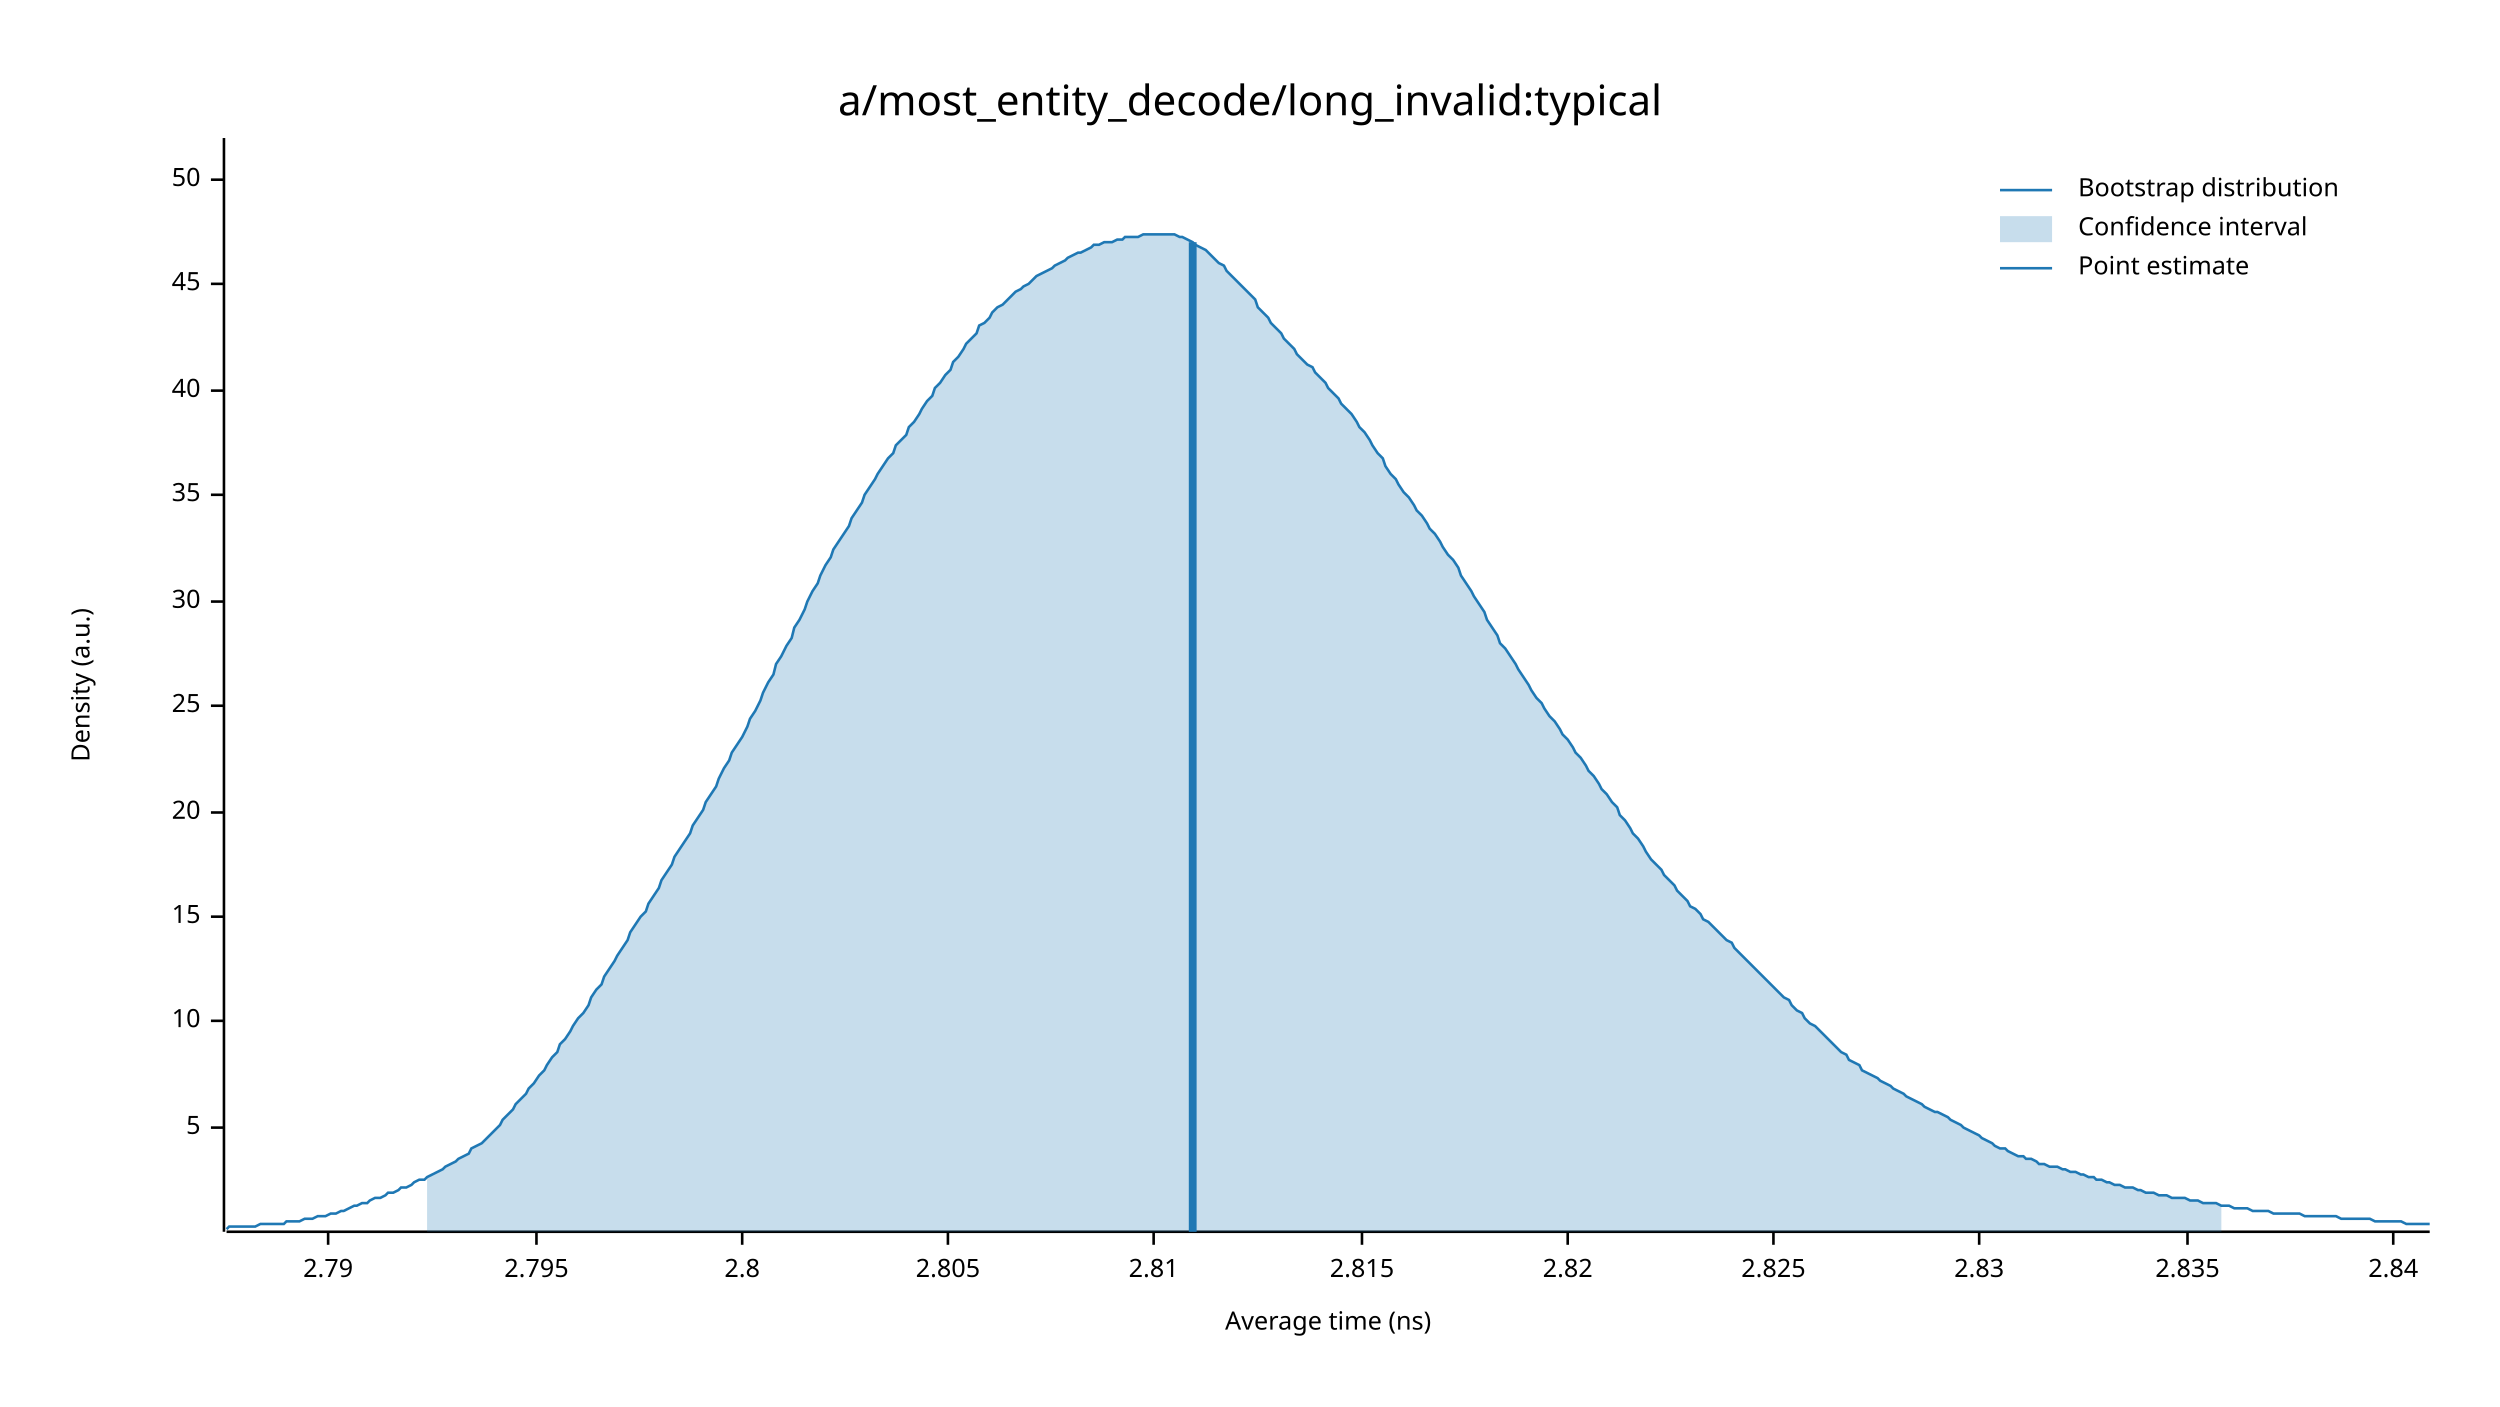
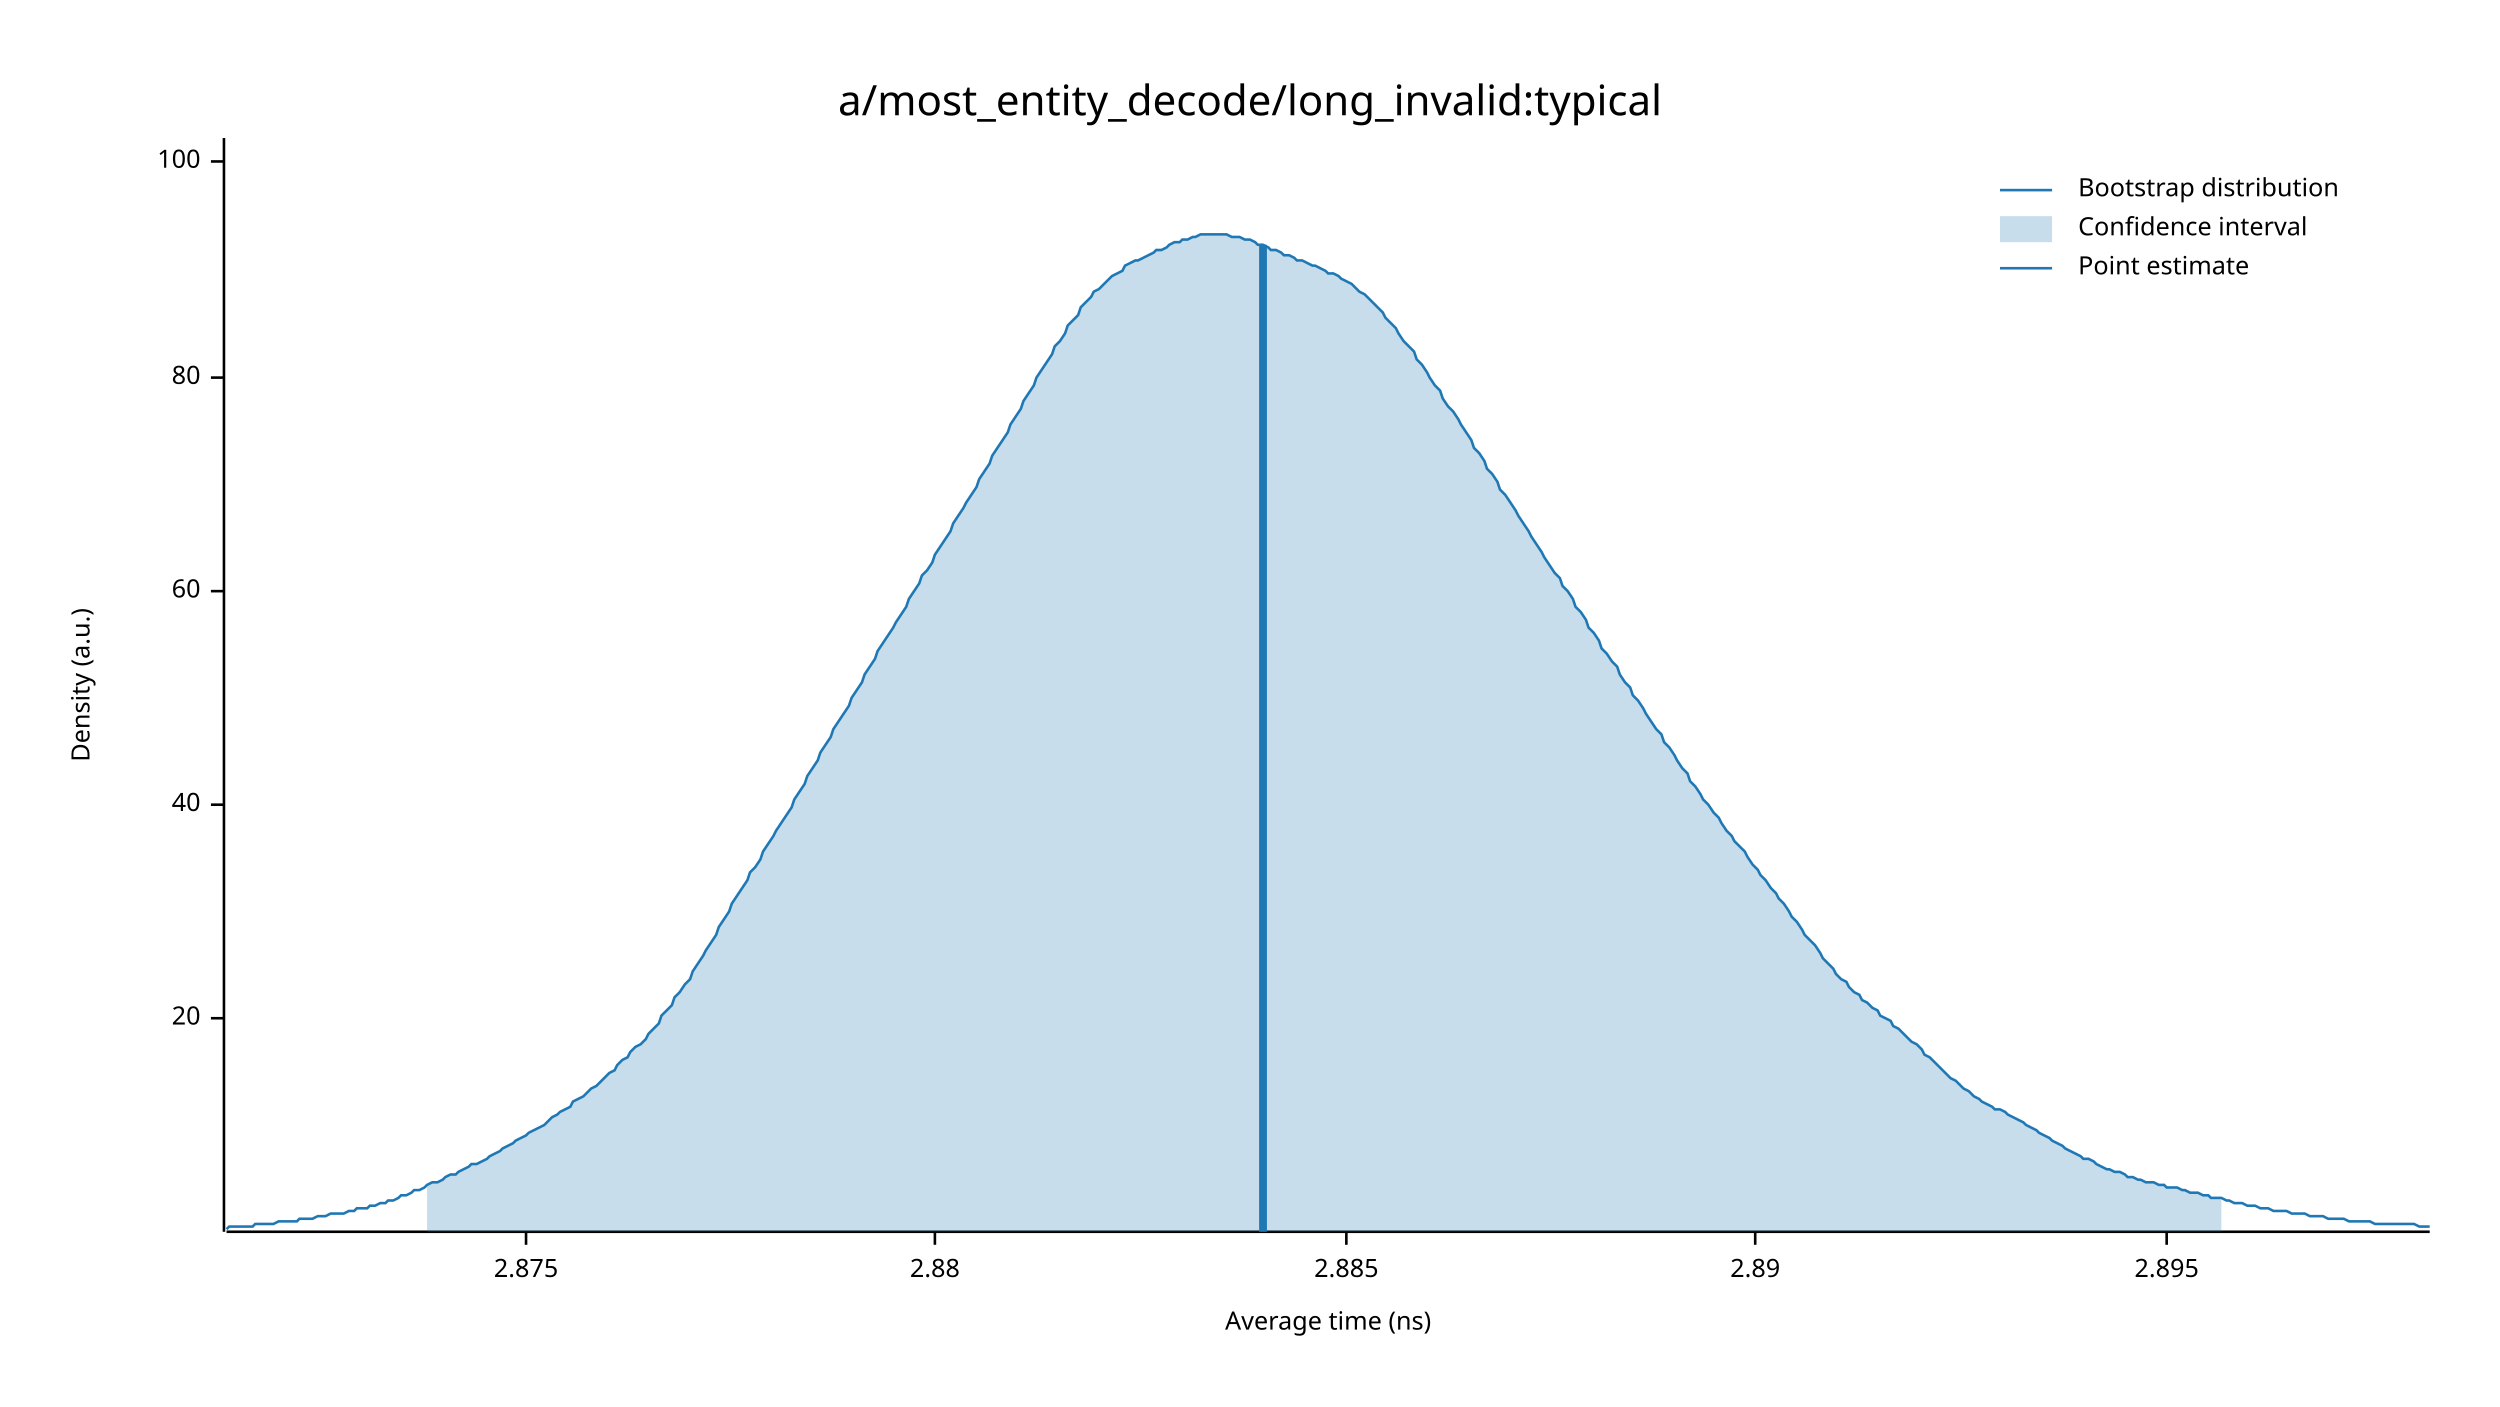
<svg xmlns="http://www.w3.org/2000/svg" width="960" height="540" viewBox="0 0 960 540">
  <text x="480" y="32" dy="0.76em" text-anchor="middle" font-family="sans-serif" font-size="16.129" opacity="1" fill="#000000">
a/most_entity_decode/long_invalid:typical
</text>
  <text x="27" y="263" dy="0.76em" text-anchor="middle" font-family="sans-serif" font-size="9.677" opacity="1" fill="#000000" transform="rotate(270, 27, 263)">
Density (a.u.)
</text>
  <text x="510" y="513" dy="-0.5ex" text-anchor="middle" font-family="sans-serif" font-size="9.677" opacity="1" fill="#000000">
Average time (ns)
</text>
  <polyline fill="none" opacity="1" stroke="#000000" stroke-width="1" points="86,53 86,473 " />
-   <text x="77" y="433" dy="0.5ex" text-anchor="end" font-family="sans-serif" font-size="9.677" opacity="1" fill="#000000">
- 5
- </text>
-   <polyline fill="none" opacity="1" stroke="#000000" stroke-width="1" points="81,433 86,433 " />
-   <text x="77" y="392" dy="0.5ex" text-anchor="end" font-family="sans-serif" font-size="9.677" opacity="1" fill="#000000">
- 10
- </text>
-   <polyline fill="none" opacity="1" stroke="#000000" stroke-width="1" points="81,392 86,392 " />
-   <text x="77" y="352" dy="0.5ex" text-anchor="end" font-family="sans-serif" font-size="9.677" opacity="1" fill="#000000">
- 15
- </text>
-   <polyline fill="none" opacity="1" stroke="#000000" stroke-width="1" points="81,352 86,352 " />
-   <text x="77" y="312" dy="0.5ex" text-anchor="end" font-family="sans-serif" font-size="9.677" opacity="1" fill="#000000">
+   <text x="77" y="391" dy="0.5ex" text-anchor="end" font-family="sans-serif" font-size="9.677" opacity="1" fill="#000000">
20
</text>
-   <polyline fill="none" opacity="1" stroke="#000000" stroke-width="1" points="81,312 86,312 " />
-   <text x="77" y="271" dy="0.5ex" text-anchor="end" font-family="sans-serif" font-size="9.677" opacity="1" fill="#000000">
- 25
- </text>
-   <polyline fill="none" opacity="1" stroke="#000000" stroke-width="1" points="81,271 86,271 " />
-   <text x="77" y="231" dy="0.5ex" text-anchor="end" font-family="sans-serif" font-size="9.677" opacity="1" fill="#000000">
- 30
- </text>
-   <polyline fill="none" opacity="1" stroke="#000000" stroke-width="1" points="81,231 86,231 " />
-   <text x="77" y="190" dy="0.5ex" text-anchor="end" font-family="sans-serif" font-size="9.677" opacity="1" fill="#000000">
- 35
- </text>
-   <polyline fill="none" opacity="1" stroke="#000000" stroke-width="1" points="81,190 86,190 " />
-   <text x="77" y="150" dy="0.5ex" text-anchor="end" font-family="sans-serif" font-size="9.677" opacity="1" fill="#000000">
+   <polyline fill="none" opacity="1" stroke="#000000" stroke-width="1" points="81,391 86,391 " />
+   <text x="77" y="309" dy="0.5ex" text-anchor="end" font-family="sans-serif" font-size="9.677" opacity="1" fill="#000000">
40
</text>
-   <polyline fill="none" opacity="1" stroke="#000000" stroke-width="1" points="81,150 86,150 " />
-   <text x="77" y="109" dy="0.5ex" text-anchor="end" font-family="sans-serif" font-size="9.677" opacity="1" fill="#000000">
- 45
+   <polyline fill="none" opacity="1" stroke="#000000" stroke-width="1" points="81,309 86,309 " />
+   <text x="77" y="227" dy="0.5ex" text-anchor="end" font-family="sans-serif" font-size="9.677" opacity="1" fill="#000000">
+ 60
</text>
-   <polyline fill="none" opacity="1" stroke="#000000" stroke-width="1" points="81,109 86,109 " />
-   <text x="77" y="69" dy="0.5ex" text-anchor="end" font-family="sans-serif" font-size="9.677" opacity="1" fill="#000000">
- 50
+   <polyline fill="none" opacity="1" stroke="#000000" stroke-width="1" points="81,227 86,227 " />
+   <text x="77" y="145" dy="0.5ex" text-anchor="end" font-family="sans-serif" font-size="9.677" opacity="1" fill="#000000">
+ 80
</text>
-   <polyline fill="none" opacity="1" stroke="#000000" stroke-width="1" points="81,69 86,69 " />
+   <polyline fill="none" opacity="1" stroke="#000000" stroke-width="1" points="81,145 86,145 " />
+   <text x="77" y="62" dy="0.5ex" text-anchor="end" font-family="sans-serif" font-size="9.677" opacity="1" fill="#000000">
+ 100
+ </text>
+   <polyline fill="none" opacity="1" stroke="#000000" stroke-width="1" points="81,62 86,62 " />
  <polyline fill="none" opacity="1" stroke="#000000" stroke-width="1" points="87,473 933,473 " />
-   <text x="126" y="483" dy="0.76em" text-anchor="middle" font-family="sans-serif" font-size="9.677" opacity="1" fill="#000000">
- 2.79
+   <text x="202" y="483" dy="0.76em" text-anchor="middle" font-family="sans-serif" font-size="9.677" opacity="1" fill="#000000">
+ 2.875
</text>
-   <polyline fill="none" opacity="1" stroke="#000000" stroke-width="1" points="126,473 126,478 " />
-   <text x="206" y="483" dy="0.76em" text-anchor="middle" font-family="sans-serif" font-size="9.677" opacity="1" fill="#000000">
- 2.795
+   <polyline fill="none" opacity="1" stroke="#000000" stroke-width="1" points="202,473 202,478 " />
+   <text x="359" y="483" dy="0.76em" text-anchor="middle" font-family="sans-serif" font-size="9.677" opacity="1" fill="#000000">
+ 2.88
</text>
-   <polyline fill="none" opacity="1" stroke="#000000" stroke-width="1" points="206,473 206,478 " />
-   <text x="285" y="483" dy="0.76em" text-anchor="middle" font-family="sans-serif" font-size="9.677" opacity="1" fill="#000000">
- 2.8
+   <polyline fill="none" opacity="1" stroke="#000000" stroke-width="1" points="359,473 359,478 " />
+   <text x="517" y="483" dy="0.76em" text-anchor="middle" font-family="sans-serif" font-size="9.677" opacity="1" fill="#000000">
+ 2.885
</text>
-   <polyline fill="none" opacity="1" stroke="#000000" stroke-width="1" points="285,473 285,478 " />
-   <text x="364" y="483" dy="0.76em" text-anchor="middle" font-family="sans-serif" font-size="9.677" opacity="1" fill="#000000">
- 2.805
+   <polyline fill="none" opacity="1" stroke="#000000" stroke-width="1" points="517,473 517,478 " />
+   <text x="674" y="483" dy="0.76em" text-anchor="middle" font-family="sans-serif" font-size="9.677" opacity="1" fill="#000000">
+ 2.89
</text>
-   <polyline fill="none" opacity="1" stroke="#000000" stroke-width="1" points="364,473 364,478 " />
-   <text x="443" y="483" dy="0.76em" text-anchor="middle" font-family="sans-serif" font-size="9.677" opacity="1" fill="#000000">
- 2.81
+   <polyline fill="none" opacity="1" stroke="#000000" stroke-width="1" points="674,473 674,478 " />
+   <text x="832" y="483" dy="0.76em" text-anchor="middle" font-family="sans-serif" font-size="9.677" opacity="1" fill="#000000">
+ 2.895
</text>
-   <polyline fill="none" opacity="1" stroke="#000000" stroke-width="1" points="443,473 443,478 " />
-   <text x="523" y="483" dy="0.76em" text-anchor="middle" font-family="sans-serif" font-size="9.677" opacity="1" fill="#000000">
- 2.815
- </text>
-   <polyline fill="none" opacity="1" stroke="#000000" stroke-width="1" points="523,473 523,478 " />
-   <text x="602" y="483" dy="0.76em" text-anchor="middle" font-family="sans-serif" font-size="9.677" opacity="1" fill="#000000">
- 2.82
- </text>
-   <polyline fill="none" opacity="1" stroke="#000000" stroke-width="1" points="602,473 602,478 " />
-   <text x="681" y="483" dy="0.76em" text-anchor="middle" font-family="sans-serif" font-size="9.677" opacity="1" fill="#000000">
- 2.825
- </text>
-   <polyline fill="none" opacity="1" stroke="#000000" stroke-width="1" points="681,473 681,478 " />
-   <text x="760" y="483" dy="0.76em" text-anchor="middle" font-family="sans-serif" font-size="9.677" opacity="1" fill="#000000">
- 2.83
- </text>
-   <polyline fill="none" opacity="1" stroke="#000000" stroke-width="1" points="760,473 760,478 " />
-   <text x="840" y="483" dy="0.76em" text-anchor="middle" font-family="sans-serif" font-size="9.677" opacity="1" fill="#000000">
- 2.835
- </text>
-   <polyline fill="none" opacity="1" stroke="#000000" stroke-width="1" points="840,473 840,478 " />
-   <text x="919" y="483" dy="0.76em" text-anchor="middle" font-family="sans-serif" font-size="9.677" opacity="1" fill="#000000">
- 2.84
- </text>
-   <polyline fill="none" opacity="1" stroke="#000000" stroke-width="1" points="919,473 919,478 " />
-   <polyline fill="none" opacity="1" stroke="#1F78B4" stroke-width="1" points="87,472 88,471 90,471 92,471 93,471 95,471 97,471 98,471 100,470 102,470 103,470 105,470 107,470 109,470 110,469 112,469 114,469 115,469 117,468 119,468 120,468 122,467 124,467 125,467 127,466 129,466 131,465 132,465 134,464 136,463 137,463 139,462 141,462 142,461 144,460 146,460 148,459 149,458 151,458 153,457 154,456 156,456 158,455 159,454 161,453 163,453 164,452 166,451 168,450 170,449 171,448 173,447 175,446 176,445 178,444 180,443 181,441 183,440 185,439 187,437 188,436 190,434 192,432 193,430 195,428 197,426 198,424 200,422 202,420 203,418 205,416 207,413 209,411 210,409 212,406 214,404 215,401 217,399 219,396 220,394 222,391 224,389 226,386 227,383 229,380 231,378 232,375 234,372 236,369 237,367 239,364 241,361 242,358 244,355 246,352 248,350 249,347 251,344 253,341 254,338 256,335 258,332 259,329 261,326 263,323 265,320 266,317 268,314 270,311 271,308 273,305 275,302 276,299 278,295 280,292 281,289 283,286 285,283 287,279 288,276 290,273 292,269 293,266 295,262 297,259 298,255 300,252 302,248 304,245 305,241 307,238 309,234 310,231 312,227 314,224 315,221 317,217 319,214 320,211 322,208 324,205 326,202 327,199 329,196 331,193 332,190 334,187 336,184 337,182 339,179 341,176 343,174 344,171 346,169 348,167 349,164 351,162 353,159 354,157 356,154 358,152 359,149 361,147 363,144 365,142 366,139 368,137 370,134 371,132 373,130 375,128 376,125 378,124 380,122 381,120 383,118 385,117 387,115 388,114 390,112 392,111 393,110 395,109 397,107 398,106 400,105 402,104 404,103 405,102 407,101 409,100 410,99 412,98 414,97 415,97 417,96 419,95 420,94 422,94 424,93 426,93 427,93 429,92 431,92 432,91 434,91 436,91 437,91 439,90 441,90 443,90 444,90 446,90 448,90 449,90 451,90 453,91 454,91 456,92 458,93 459,94 461,95 463,96 465,98 466,99 468,101 470,102 471,104 473,106 475,108 476,109 478,111 480,113 482,115 483,118 485,120 487,122 488,124 490,126 492,128 493,130 495,132 497,134 498,136 500,138 502,140 504,141 505,143 507,145 509,147 510,149 512,151 514,153 515,155 517,157 519,159 521,162 522,164 524,166 526,169 527,171 529,174 531,176 532,179 534,182 536,184 537,186 539,189 541,191 543,194 544,196 546,198 548,201 549,203 551,205 553,208 554,210 556,213 558,215 560,218 561,221 563,224 565,227 566,229 568,232 570,235 571,238 573,241 575,244 576,247 578,249 580,252 582,255 583,257 585,260 587,263 588,265 590,268 592,270 593,272 595,275 597,277 599,280 600,282 602,284 604,287 605,289 607,291 609,294 610,296 612,298 614,301 615,303 617,305 619,308 621,310 622,313 624,315 626,318 627,320 629,322 631,325 632,327 634,330 636,332 638,334 639,336 641,338 643,340 644,342 646,344 648,346 649,348 651,349 653,351 654,353 656,354 658,356 660,358 661,359 663,361 665,362 666,364 668,366 670,368 671,369 673,371 675,373 676,374 678,376 680,378 682,380 683,381 685,383 687,384 688,386 690,388 692,389 693,391 695,393 697,394 699,396 700,397 702,399 704,401 705,402 707,404 709,405 710,407 712,408 714,409 715,411 717,412 719,413 721,414 722,415 724,416 726,417 727,418 729,419 731,420 732,421 734,422 736,423 738,424 739,425 741,426 743,427 744,427 746,428 748,429 749,430 751,431 753,432 754,433 756,434 758,435 760,436 761,437 763,438 765,439 766,440 768,441 770,441 771,442 773,443 775,444 777,444 778,445 780,445 782,446 783,447 785,447 787,448 788,448 790,448 792,449 793,449 795,450 797,450 799,451 800,451 802,452 804,452 805,453 807,453 809,454 810,454 812,455 814,455 816,456 817,456 819,456 821,457 822,457 824,458 826,458 827,458 829,459 831,459 832,459 834,460 836,460 838,460 839,460 841,461 843,461 844,461 846,462 848,462 849,462 851,462 853,463 855,463 856,463 858,464 860,464 861,464 863,464 865,465 866,465 868,465 870,465 871,465 873,466 875,466 877,466 878,466 880,466 882,466 883,466 885,467 887,467 888,467 890,467 892,467 894,467 895,467 897,467 899,468 900,468 902,468 904,468 905,468 907,468 909,468 910,468 912,469 914,469 916,469 917,469 919,469 921,469 922,469 924,470 926,470 927,470 929,470 931,470 933,470 " />
-   <polygon opacity="0.25" fill="#1F78B4" points="164,452 166,451 168,450 170,449 171,448 173,447 175,446 176,445 178,444 180,443 181,441 183,440 185,439 187,437 188,436 190,434 192,432 193,430 195,428 197,426 198,424 200,422 202,420 203,418 205,416 207,413 209,411 210,409 212,406 214,404 215,401 217,399 219,396 220,394 222,391 224,389 226,386 227,383 229,380 231,378 232,375 234,372 236,369 237,367 239,364 241,361 242,358 244,355 246,352 248,350 249,347 251,344 253,341 254,338 256,335 258,332 259,329 261,326 263,323 265,320 266,317 268,314 270,311 271,308 273,305 275,302 276,299 278,295 280,292 281,289 283,286 285,283 287,279 288,276 290,273 292,269 293,266 295,262 297,259 298,255 300,252 302,248 304,245 305,241 307,238 309,234 310,231 312,227 314,224 315,221 317,217 319,214 320,211 322,208 324,205 326,202 327,199 329,196 331,193 332,190 334,187 336,184 337,182 339,179 341,176 343,174 344,171 346,169 348,167 349,164 351,162 353,159 354,157 356,154 358,152 359,149 361,147 363,144 365,142 366,139 368,137 370,134 371,132 373,130 375,128 376,125 378,124 380,122 381,120 383,118 385,117 387,115 388,114 390,112 392,111 393,110 395,109 397,107 398,106 400,105 402,104 404,103 405,102 407,101 409,100 410,99 412,98 414,97 415,97 417,96 419,95 420,94 422,94 424,93 426,93 427,93 429,92 431,92 432,91 434,91 436,91 437,91 439,90 441,90 443,90 444,90 446,90 448,90 449,90 451,90 453,91 454,91 456,92 458,93 459,94 461,95 463,96 465,98 466,99 468,101 470,102 471,104 473,106 475,108 476,109 478,111 480,113 482,115 483,118 485,120 487,122 488,124 490,126 492,128 493,130 495,132 497,134 498,136 500,138 502,140 504,141 505,143 507,145 509,147 510,149 512,151 514,153 515,155 517,157 519,159 521,162 522,164 524,166 526,169 527,171 529,174 531,176 532,179 534,182 536,184 537,186 539,189 541,191 543,194 544,196 546,198 548,201 549,203 551,205 553,208 554,210 556,213 558,215 560,218 561,221 563,224 565,227 566,229 568,232 570,235 571,238 573,241 575,244 576,247 578,249 580,252 582,255 583,257 585,260 587,263 588,265 590,268 592,270 593,272 595,275 597,277 599,280 600,282 602,284 604,287 605,289 607,291 609,294 610,296 612,298 614,301 615,303 617,305 619,308 621,310 622,313 624,315 626,318 627,320 629,322 631,325 632,327 634,330 636,332 638,334 639,336 641,338 643,340 644,342 646,344 648,346 649,348 651,349 653,351 654,353 656,354 658,356 660,358 661,359 663,361 665,362 666,364 668,366 670,368 671,369 673,371 675,373 676,374 678,376 680,378 682,380 683,381 685,383 687,384 688,386 690,388 692,389 693,391 695,393 697,394 699,396 700,397 702,399 704,401 705,402 707,404 709,405 710,407 712,408 714,409 715,411 717,412 719,413 721,414 722,415 724,416 726,417 727,418 729,419 731,420 732,421 734,422 736,423 738,424 739,425 741,426 743,427 744,427 746,428 748,429 749,430 751,431 753,432 754,433 756,434 758,435 760,436 761,437 763,438 765,439 766,440 768,441 770,441 771,442 773,443 775,444 777,444 778,445 780,445 782,446 783,447 785,447 787,448 788,448 790,448 792,449 793,449 795,450 797,450 799,451 800,451 802,452 804,452 805,453 807,453 809,454 810,454 812,455 814,455 816,456 817,456 819,456 821,457 822,457 824,458 826,458 827,458 829,459 831,459 832,459 834,460 836,460 838,460 839,460 841,461 843,461 844,461 846,462 848,462 849,462 851,462 853,463 853,473 164,473 " />
-   <polyline fill="none" opacity="1" stroke="#1F78B4" stroke-width="3" points="458,473 458,93 " />
+   <polyline fill="none" opacity="1" stroke="#000000" stroke-width="1" points="832,473 832,478 " />
+   <polyline fill="none" opacity="1" stroke="#1F78B4" stroke-width="1" points="87,472 88,471 90,471 92,471 93,471 95,471 97,471 98,470 100,470 102,470 103,470 105,470 107,469 109,469 110,469 112,469 114,469 115,468 117,468 119,468 120,468 122,467 124,467 125,467 127,466 129,466 131,466 132,466 134,465 136,465 137,464 139,464 141,464 142,463 144,463 146,462 148,462 149,461 151,461 153,460 154,459 156,459 158,458 159,457 161,457 163,456 164,455 166,454 168,454 170,453 171,452 173,451 175,451 176,450 178,449 180,448 181,447 183,447 185,446 187,445 188,444 190,443 192,442 193,441 195,440 197,439 198,438 200,437 202,436 203,435 205,434 207,433 209,432 210,431 212,429 214,428 215,427 217,426 219,425 220,423 222,422 224,421 226,419 227,418 229,417 231,415 232,414 234,412 236,411 237,409 239,407 241,406 242,404 244,402 246,401 248,399 249,397 251,395 253,393 254,390 256,388 258,386 259,383 261,381 263,378 265,376 266,373 268,370 270,367 271,365 273,362 275,359 276,356 278,353 280,350 281,347 283,344 285,341 287,338 288,335 290,333 292,330 293,327 295,324 297,321 298,319 300,316 302,313 304,310 305,307 307,304 309,301 310,298 312,295 314,292 315,289 317,286 319,283 320,280 322,277 324,274 326,271 327,268 329,265 331,262 332,259 334,256 336,253 337,250 339,247 341,244 343,241 344,239 346,236 348,233 349,230 351,227 353,224 354,221 356,219 358,216 359,213 361,210 363,207 365,204 366,201 368,198 370,195 371,193 373,190 375,187 376,184 378,181 380,178 381,175 383,172 385,169 387,166 388,163 390,160 392,157 393,154 395,151 397,148 398,145 400,142 402,139 404,136 405,133 407,131 409,128 410,125 412,123 414,121 415,118 417,116 419,114 420,112 422,111 424,109 426,107 427,106 429,105 431,104 432,102 434,101 436,100 437,100 439,99 441,98 443,97 444,96 446,96 448,95 449,94 451,93 453,93 454,92 456,92 458,91 459,91 461,90 463,90 465,90 466,90 468,90 470,90 471,90 473,91 475,91 476,91 478,92 480,92 482,93 483,94 485,94 487,95 488,96 490,96 492,97 493,98 495,98 497,99 498,100 500,100 502,101 504,102 505,102 507,103 509,104 510,105 512,105 514,106 515,107 517,108 519,109 521,111 522,112 524,113 526,115 527,116 529,118 531,120 532,122 534,124 536,126 537,128 539,131 541,133 543,135 544,138 546,140 548,143 549,145 551,148 553,150 554,153 556,156 558,158 560,161 561,163 563,166 565,169 566,172 568,174 570,177 571,180 573,182 575,185 576,188 578,190 580,193 582,196 583,198 585,201 587,204 588,206 590,209 592,212 593,214 595,217 597,220 599,222 600,225 602,227 604,230 605,233 607,235 609,238 610,241 612,243 614,246 615,249 617,251 619,254 621,256 622,259 624,262 626,264 627,267 629,269 631,272 632,274 634,277 636,280 638,282 639,285 641,287 643,290 644,292 646,295 648,297 649,300 651,302 653,305 654,307 656,309 658,312 660,314 661,316 663,319 665,321 666,323 668,325 670,327 671,329 673,332 675,334 676,336 678,338 680,341 682,343 683,345 685,347 687,350 688,352 690,354 692,357 693,359 695,361 697,363 699,366 700,368 702,370 704,372 705,374 707,376 709,377 710,379 712,381 714,382 715,384 717,385 719,387 721,388 722,390 724,391 726,392 727,394 729,395 731,397 732,398 734,400 736,401 738,403 739,405 741,406 743,408 744,409 746,411 748,413 749,414 751,415 753,417 754,418 756,419 758,421 760,422 761,423 763,424 765,425 766,426 768,426 770,427 771,428 773,429 775,430 777,431 778,432 780,433 782,434 783,435 785,436 787,437 788,438 790,439 792,440 793,441 795,442 797,443 799,444 800,445 802,445 804,446 805,447 807,448 809,449 810,449 812,450 814,450 816,451 817,452 819,452 821,453 822,453 824,454 826,454 827,454 829,455 831,455 832,456 834,456 836,456 838,457 839,457 841,458 843,458 844,458 846,459 848,459 849,460 851,460 853,460 855,461 856,461 858,462 860,462 861,462 863,463 865,463 866,463 868,464 870,464 871,464 873,465 875,465 877,465 878,465 880,466 882,466 883,466 885,466 887,467 888,467 890,467 892,467 894,468 895,468 897,468 899,468 900,468 902,469 904,469 905,469 907,469 909,469 910,469 912,470 914,470 916,470 917,470 919,470 921,470 922,470 924,470 926,470 927,470 929,471 931,471 933,471 " />
+   <polygon opacity="0.25" fill="#1F78B4" points="164,455 166,454 168,454 170,453 171,452 173,451 175,451 176,450 178,449 180,448 181,447 183,447 185,446 187,445 188,444 190,443 192,442 193,441 195,440 197,439 198,438 200,437 202,436 203,435 205,434 207,433 209,432 210,431 212,429 214,428 215,427 217,426 219,425 220,423 222,422 224,421 226,419 227,418 229,417 231,415 232,414 234,412 236,411 237,409 239,407 241,406 242,404 244,402 246,401 248,399 249,397 251,395 253,393 254,390 256,388 258,386 259,383 261,381 263,378 265,376 266,373 268,370 270,367 271,365 273,362 275,359 276,356 278,353 280,350 281,347 283,344 285,341 287,338 288,335 290,333 292,330 293,327 295,324 297,321 298,319 300,316 302,313 304,310 305,307 307,304 309,301 310,298 312,295 314,292 315,289 317,286 319,283 320,280 322,277 324,274 326,271 327,268 329,265 331,262 332,259 334,256 336,253 337,250 339,247 341,244 343,241 344,239 346,236 348,233 349,230 351,227 353,224 354,221 356,219 358,216 359,213 361,210 363,207 365,204 366,201 368,198 370,195 371,193 373,190 375,187 376,184 378,181 380,178 381,175 383,172 385,169 387,166 388,163 390,160 392,157 393,154 395,151 397,148 398,145 400,142 402,139 404,136 405,133 407,131 409,128 410,125 412,123 414,121 415,118 417,116 419,114 420,112 422,111 424,109 426,107 427,106 429,105 431,104 432,102 434,101 436,100 437,100 439,99 441,98 443,97 444,96 446,96 448,95 449,94 451,93 453,93 454,92 456,92 458,91 459,91 461,90 463,90 465,90 466,90 468,90 470,90 471,90 473,91 475,91 476,91 478,92 480,92 482,93 483,94 485,94 487,95 488,96 490,96 492,97 493,98 495,98 497,99 498,100 500,100 502,101 504,102 505,102 507,103 509,104 510,105 512,105 514,106 515,107 517,108 519,109 521,111 522,112 524,113 526,115 527,116 529,118 531,120 532,122 534,124 536,126 537,128 539,131 541,133 543,135 544,138 546,140 548,143 549,145 551,148 553,150 554,153 556,156 558,158 560,161 561,163 563,166 565,169 566,172 568,174 570,177 571,180 573,182 575,185 576,188 578,190 580,193 582,196 583,198 585,201 587,204 588,206 590,209 592,212 593,214 595,217 597,220 599,222 600,225 602,227 604,230 605,233 607,235 609,238 610,241 612,243 614,246 615,249 617,251 619,254 621,256 622,259 624,262 626,264 627,267 629,269 631,272 632,274 634,277 636,280 638,282 639,285 641,287 643,290 644,292 646,295 648,297 649,300 651,302 653,305 654,307 656,309 658,312 660,314 661,316 663,319 665,321 666,323 668,325 670,327 671,329 673,332 675,334 676,336 678,338 680,341 682,343 683,345 685,347 687,350 688,352 690,354 692,357 693,359 695,361 697,363 699,366 700,368 702,370 704,372 705,374 707,376 709,377 710,379 712,381 714,382 715,384 717,385 719,387 721,388 722,390 724,391 726,392 727,394 729,395 731,397 732,398 734,400 736,401 738,403 739,405 741,406 743,408 744,409 746,411 748,413 749,414 751,415 753,417 754,418 756,419 758,421 760,422 761,423 763,424 765,425 766,426 768,426 770,427 771,428 773,429 775,430 777,431 778,432 780,433 782,434 783,435 785,436 787,437 788,438 790,439 792,440 793,441 795,442 797,443 799,444 800,445 802,445 804,446 805,447 807,448 809,449 810,449 812,450 814,450 816,451 817,452 819,452 821,453 822,453 824,454 826,454 827,454 829,455 831,455 832,456 834,456 836,456 838,457 839,457 841,458 843,458 844,458 846,459 848,459 849,460 851,460 853,460 853,473 164,473 " />
+   <polyline fill="none" opacity="1" stroke="#1F78B4" stroke-width="3" points="485,473 485,94 " />
  <text x="798" y="68" dy="0.76em" text-anchor="start" font-family="sans-serif" font-size="9.677" opacity="1" fill="#000000">
Bootstrap distribution
</text>
  <text x="798" y="83" dy="0.76em" text-anchor="start" font-family="sans-serif" font-size="9.677" opacity="1" fill="#000000">
Confidence interval
</text>
  <text x="798" y="98" dy="0.76em" text-anchor="start" font-family="sans-serif" font-size="9.677" opacity="1" fill="#000000">
Point estimate
</text>
  <polyline fill="none" opacity="1" stroke="#1F78B4" stroke-width="1" points="768,73 788,73 " />
  <rect x="768" y="83" width="20" height="10" opacity="0.25" fill="#1F78B4" stroke="none" />
  <polyline fill="none" opacity="1" stroke="#1F78B4" stroke-width="1" points="768,103 788,103 " />
</svg>
